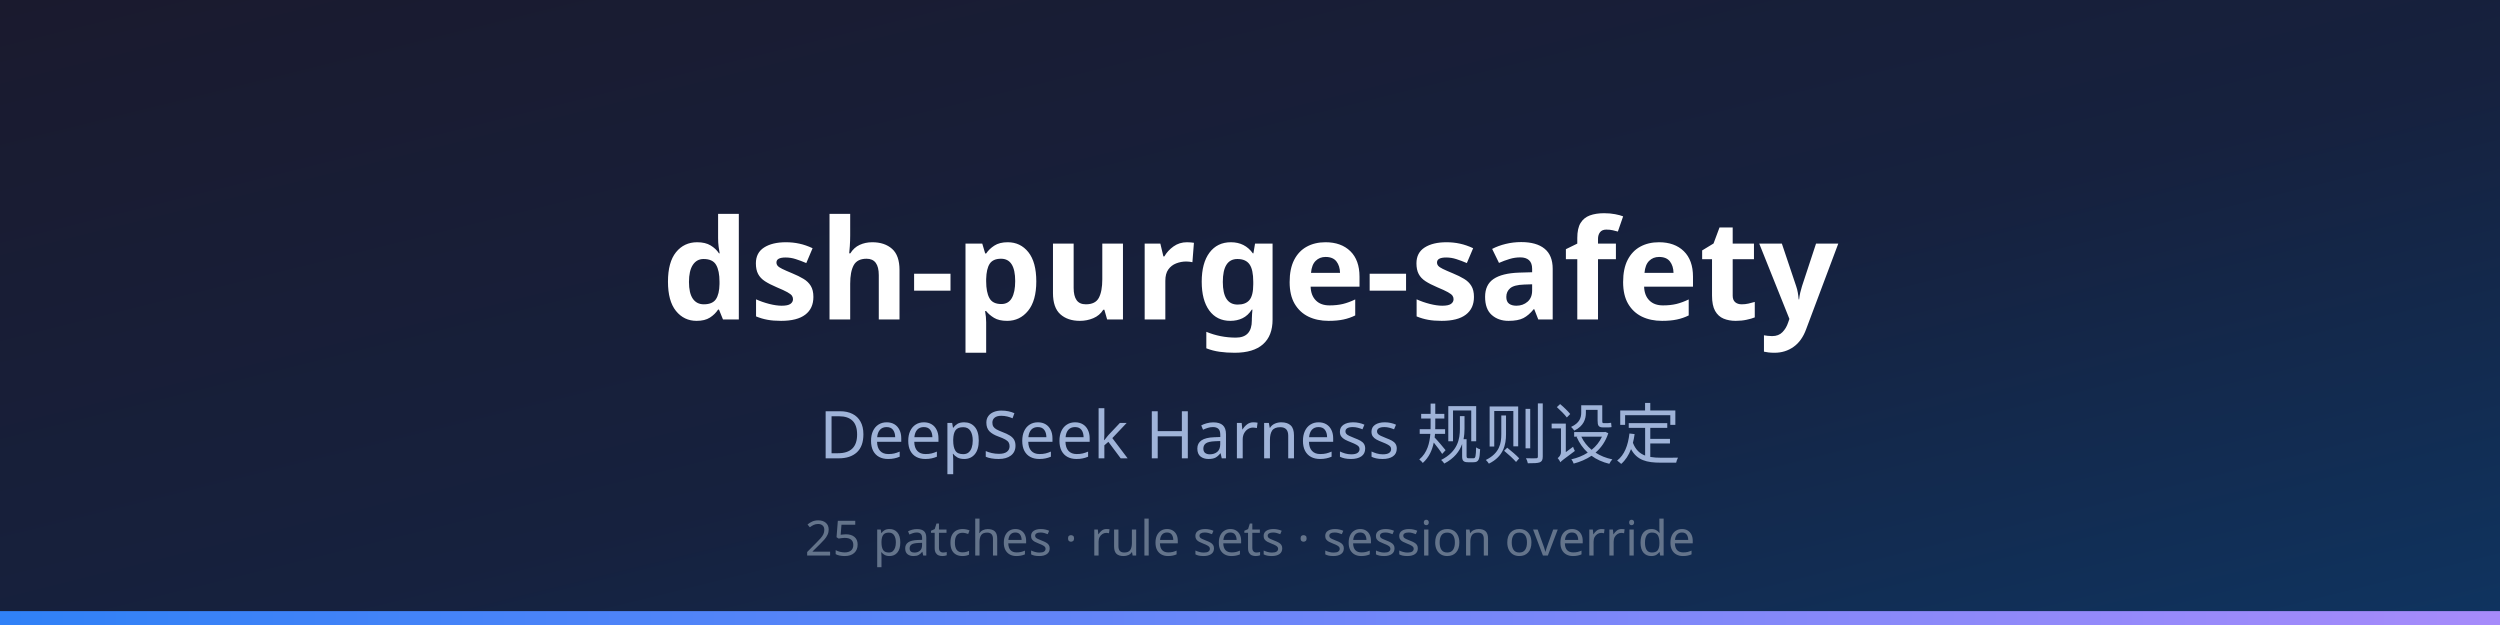
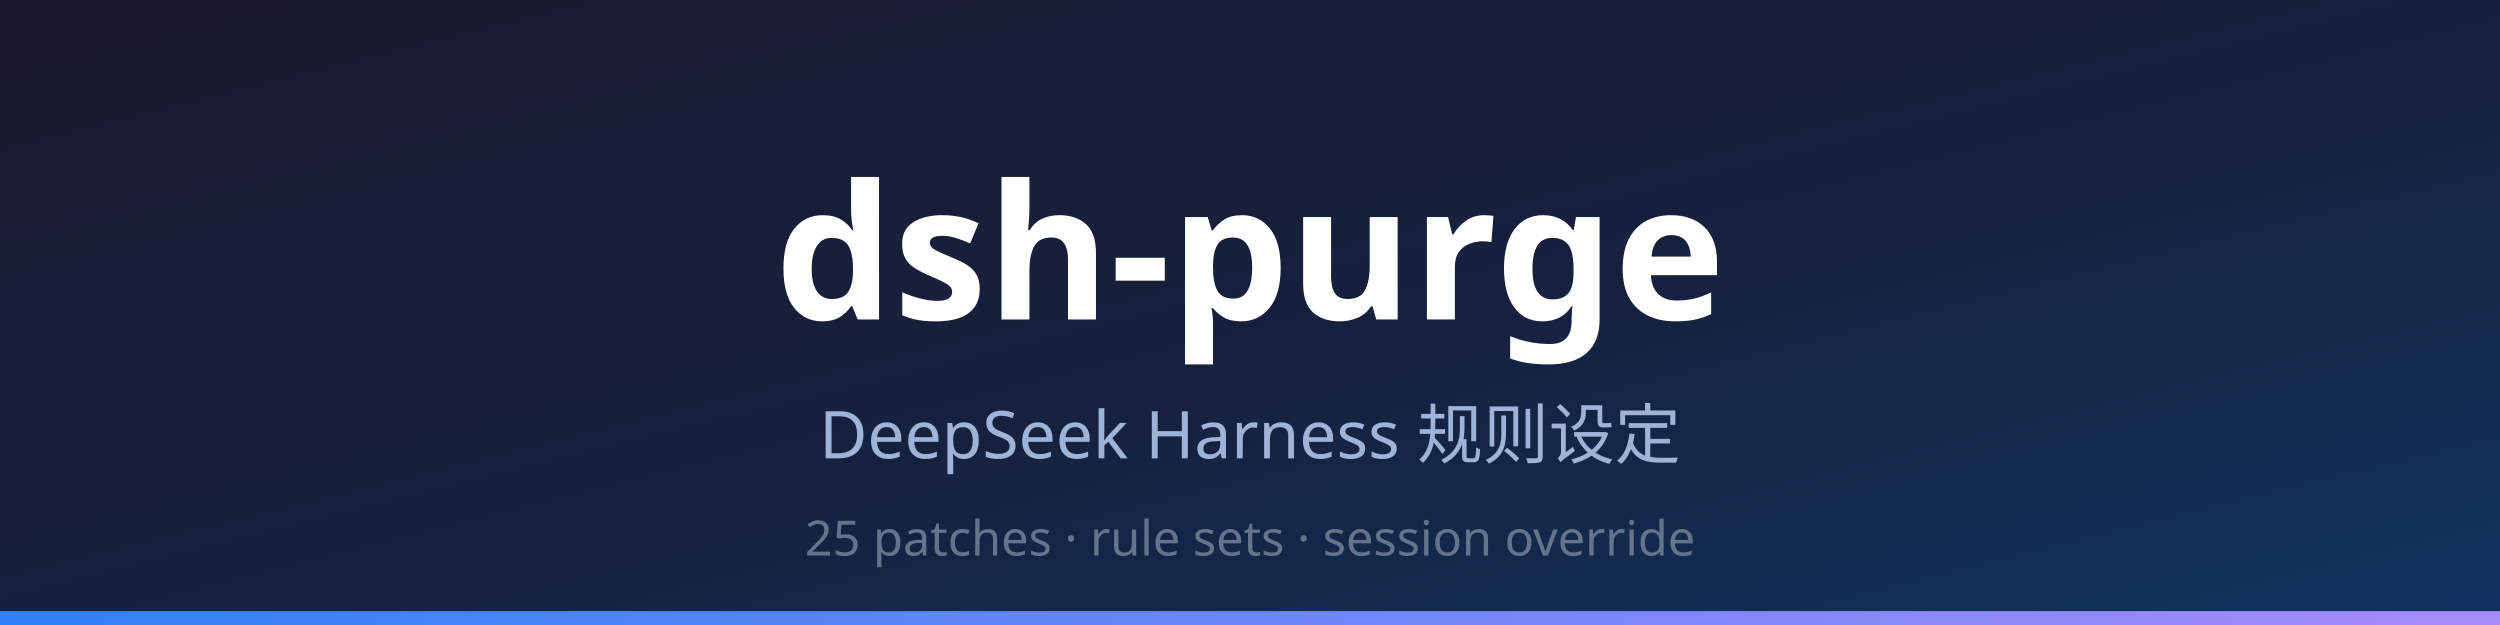
<svg xmlns="http://www.w3.org/2000/svg" width="720" height="180" viewBox="0 0 720 180">
  <defs>
    <linearGradient id="bg" x1="0" y1="0" x2="1" y2="1">
      <stop offset="0%" stop-color="#1a1a2e" />
      <stop offset="55%" stop-color="#16213e" />
      <stop offset="100%" stop-color="#0f3460" />
    </linearGradient>
    <linearGradient id="accent" x1="0" y1="0" x2="1" y2="0">
      <stop offset="0%" stop-color="#2f81f7" />
      <stop offset="100%" stop-color="#a78bfa" />
    </linearGradient>
  </defs>
  <rect width="720" height="180" fill="url(#bg)" />
  <rect x="0" y="176" width="720" height="4" fill="url(#accent)" />
-   <text x="360" y="92" font-family="'Segoe UI', system-ui, sans-serif" font-size="40" font-weight="700" fill="#ffffff" text-anchor="middle">dsh-purge-safety</text>
+   <text x="360" y="92" font-family="'Segoe UI', system-ui, sans-serif" font-size="54" font-weight="700" fill="#ffffff" text-anchor="middle">dsh-purge</text>
  <text x="360" y="132" font-family="'Segoe UI', system-ui, sans-serif" font-size="19" fill="#9fb3d8" text-anchor="middle">DeepSeek Harness 规则设定</text>
  <text x="360" y="160" font-family="'Segoe UI', system-ui, sans-serif" font-size="14" fill="#64748b" text-anchor="middle">25 patches · rule sets · session override</text>
</svg>
